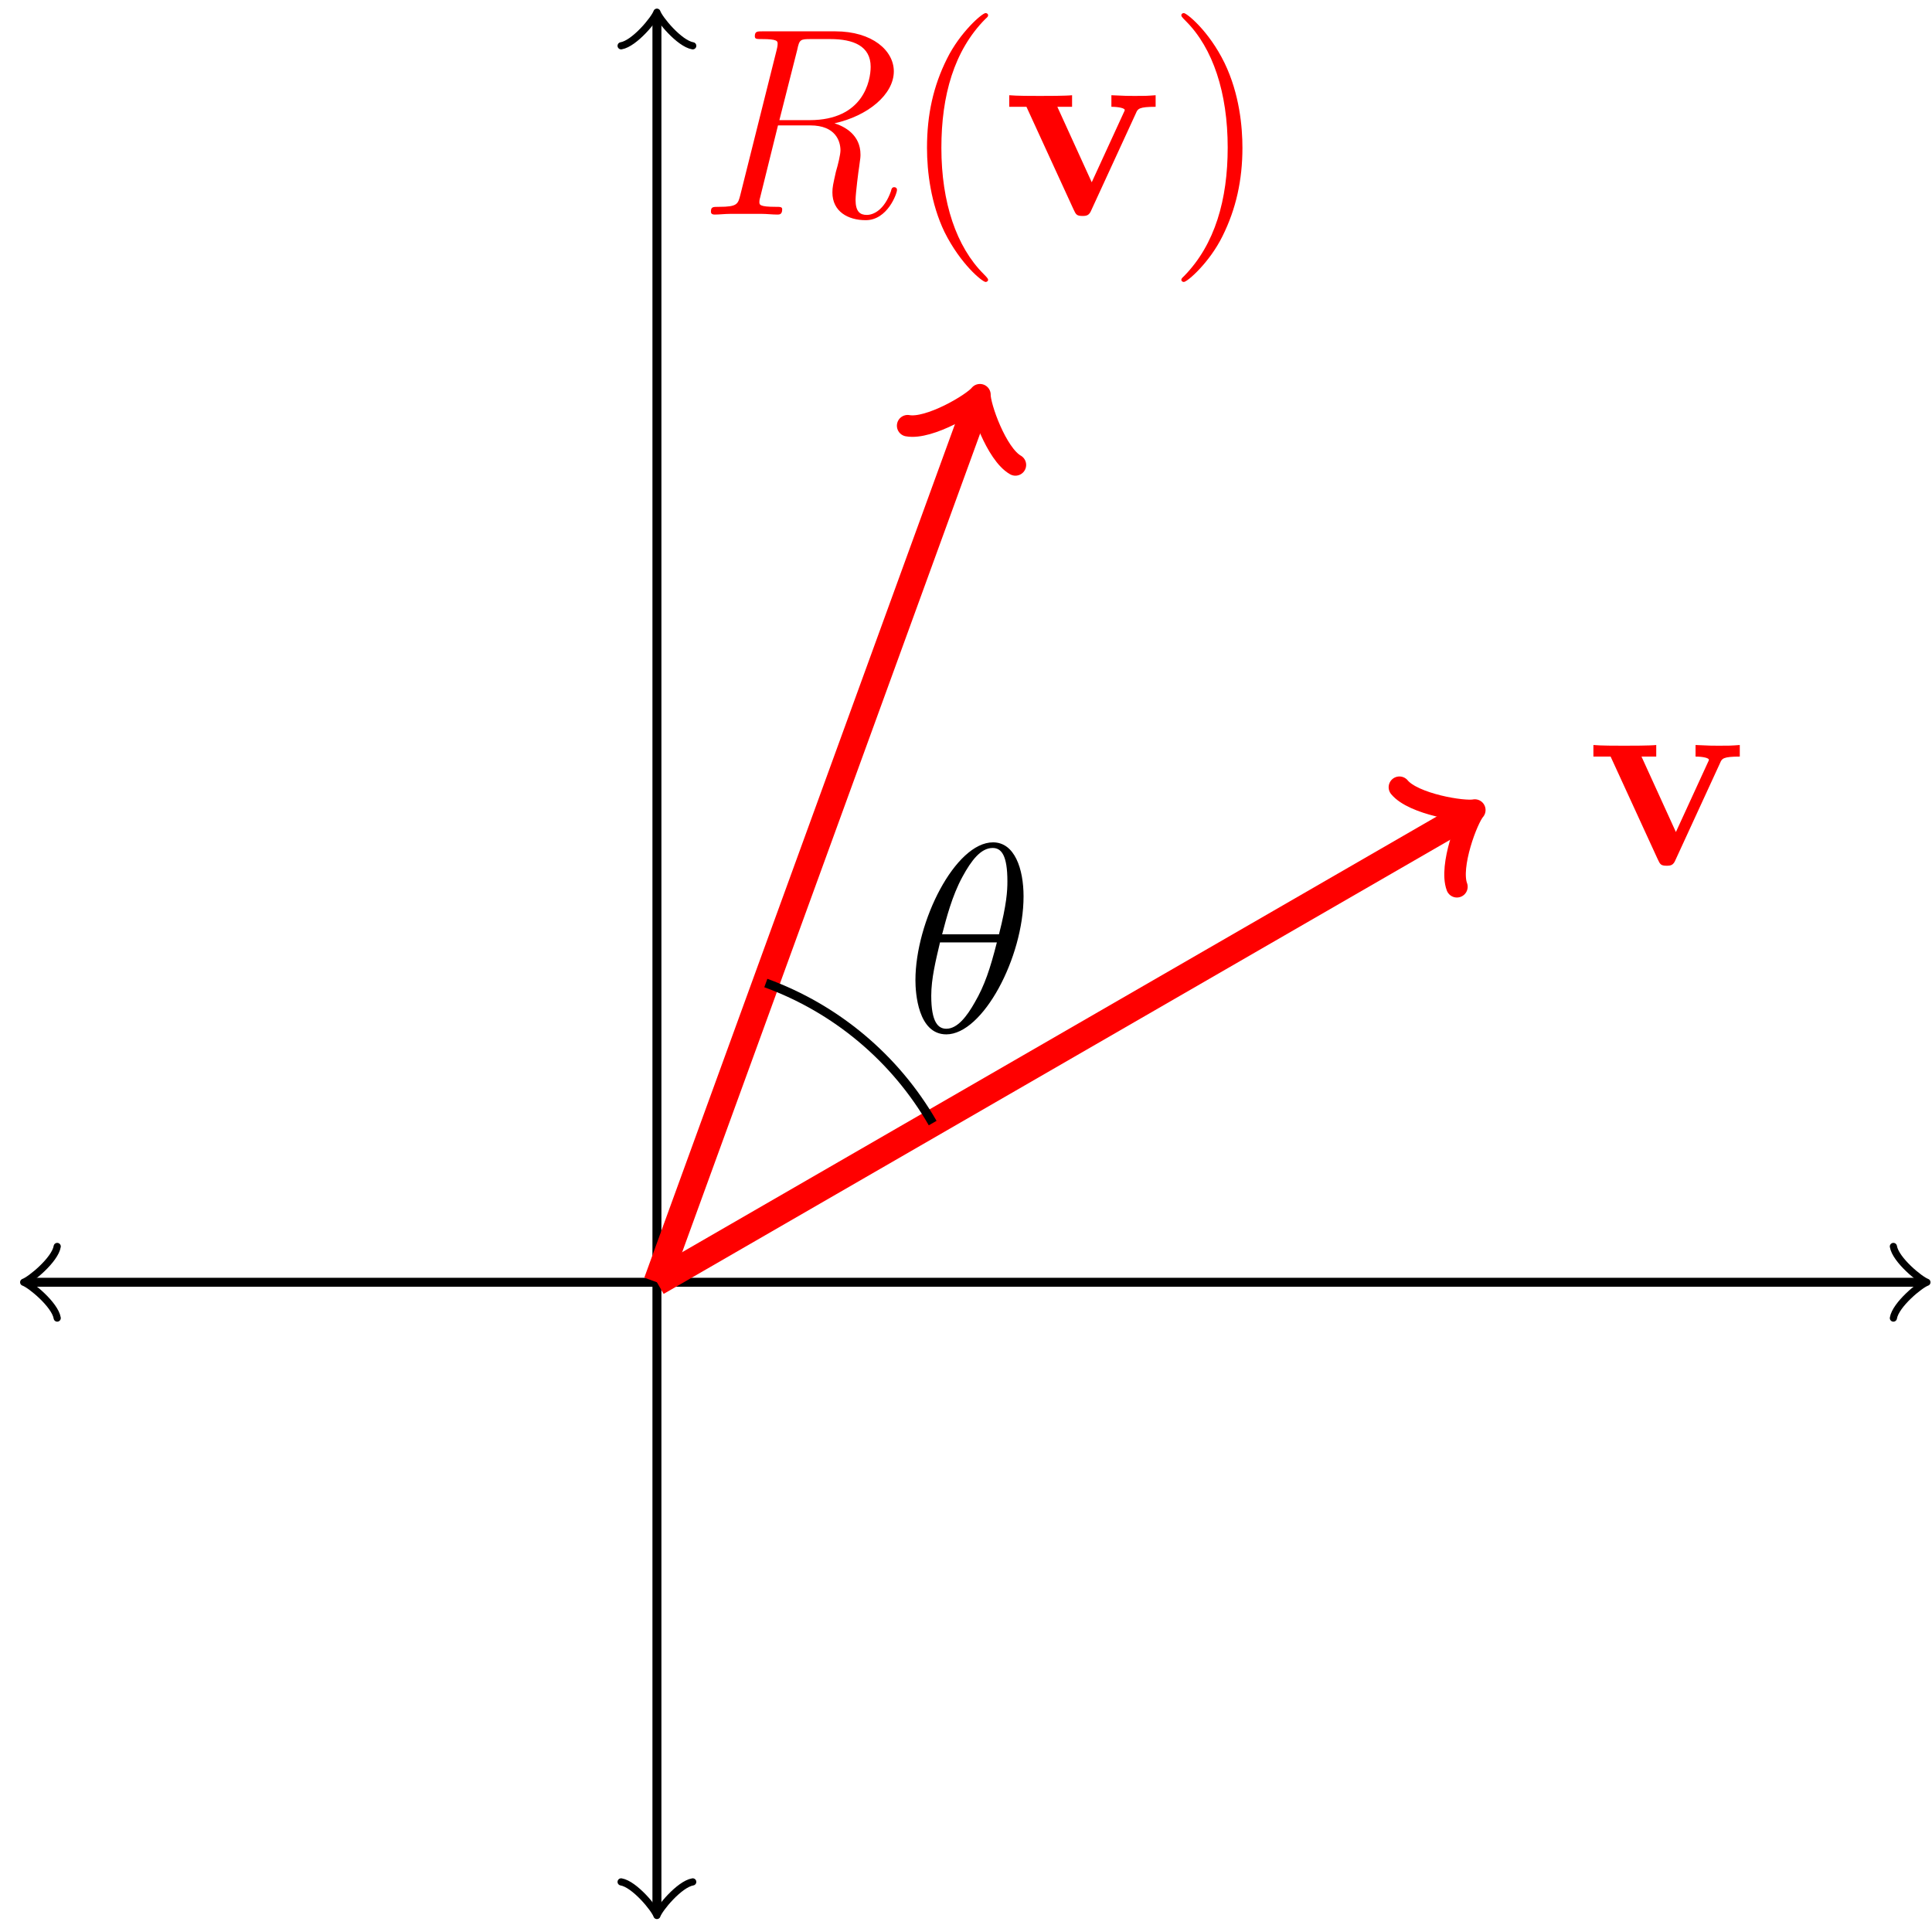
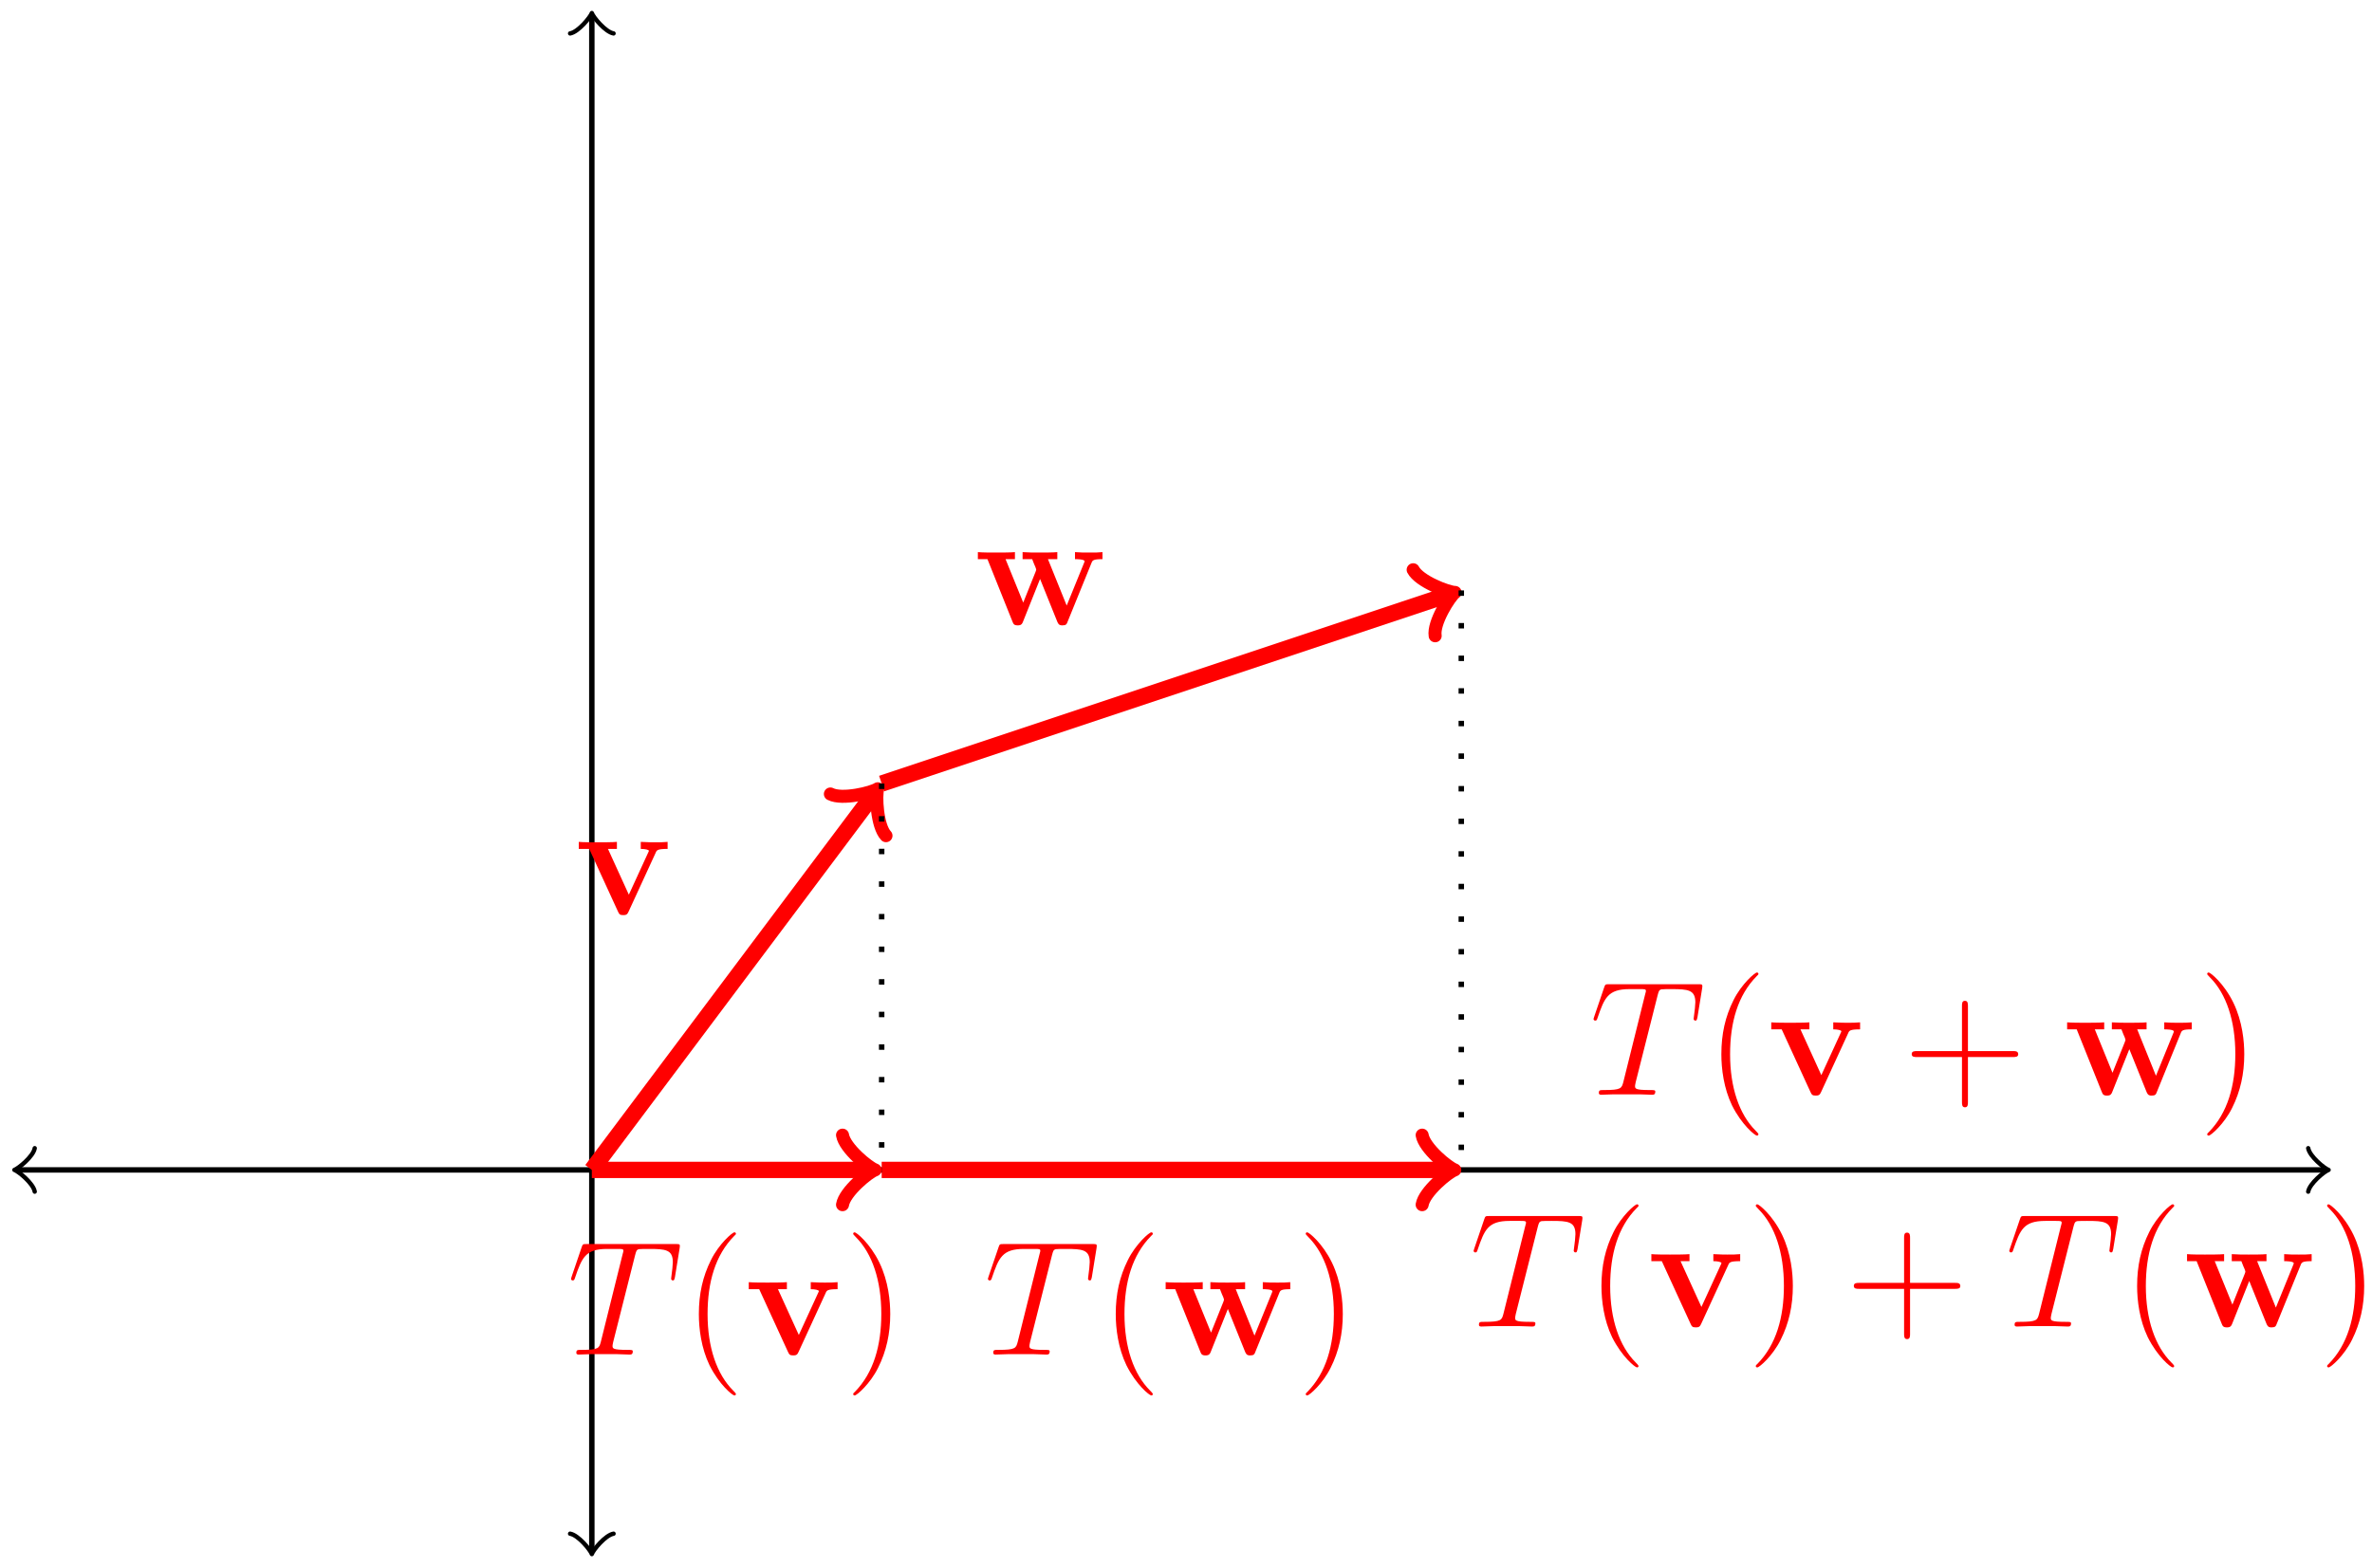
- <svg xmlns="http://www.w3.org/2000/svg" xmlns:xlink="http://www.w3.org/1999/xlink" width="86pt" height="86pt" viewBox="0 0 86 86" version="1.1">
+ <svg xmlns="http://www.w3.org/2000/svg" xmlns:xlink="http://www.w3.org/1999/xlink" width="174pt" height="115pt" viewBox="0 0 174 115" version="1.1">
  <defs>
    <g>
      <symbol overflow="visible" id="glyph0-0">
        <path style="stroke:none;" d="" />
      </symbol>
      <symbol overflow="visible" id="glyph0-1">
        <path style="stroke:none;" d="M 5.922 -4.516 C 6 -4.703 6.047 -4.797 6.797 -4.797 L 6.797 -5.312 C 6.375 -5.281 6.344 -5.281 5.859 -5.281 C 5.531 -5.281 5.516 -5.281 4.828 -5.312 L 4.828 -4.797 C 5.156 -4.797 5.422 -4.734 5.422 -4.656 C 5.422 -4.641 5.422 -4.625 5.359 -4.5 L 3.953 -1.438 L 2.422 -4.797 L 3.078 -4.797 L 3.078 -5.312 C 2.797 -5.281 1.953 -5.281 1.641 -5.281 C 1.297 -5.281 0.594 -5.281 0.281 -5.312 L 0.281 -4.797 L 1.047 -4.797 L 3.141 -0.234 C 3.25 0 3.281 0.062 3.547 0.062 C 3.734 0.062 3.844 0.031 3.938 -0.203 Z M 5.922 -4.516 " />
      </symbol>
+       <symbol overflow="visible" id="glyph0-2">
+         <path style="stroke:none;" d="M 8.609 -4.5 C 8.688 -4.703 8.719 -4.797 9.422 -4.797 L 9.422 -5.312 C 9.078 -5.281 8.922 -5.281 8.484 -5.281 C 8 -5.281 7.844 -5.281 7.406 -5.312 L 7.406 -4.797 C 7.516 -4.797 8.109 -4.797 8.109 -4.641 C 8.109 -4.625 8.109 -4.609 8.062 -4.5 L 6.797 -1.391 L 5.422 -4.797 L 6.109 -4.797 L 6.109 -5.312 C 5.828 -5.281 5.109 -5.281 4.797 -5.281 C 4.188 -5.281 4.156 -5.281 3.562 -5.312 L 3.562 -4.797 L 4.266 -4.797 C 4.297 -4.703 4.359 -4.547 4.406 -4.438 C 4.453 -4.359 4.562 -4.078 4.562 -4.016 C 4.562 -4 4.531 -3.906 4.516 -3.875 L 3.609 -1.609 L 2.312 -4.797 L 3 -4.797 L 3 -5.312 C 2.719 -5.281 1.906 -5.281 1.594 -5.281 C 1.203 -5.281 0.641 -5.281 0.281 -5.312 L 0.281 -4.797 L 0.984 -4.797 L 2.812 -0.234 C 2.891 -0.031 2.938 0.062 3.203 0.062 C 3.328 0.062 3.484 0.062 3.578 -0.172 L 4.844 -3.344 L 6.109 -0.203 C 6.219 0.062 6.344 0.062 6.484 0.062 C 6.75 0.062 6.797 -0.016 6.875 -0.234 Z M 8.609 -4.5 " />
+       </symbol>
      <symbol overflow="visible" id="glyph1-0">
        <path style="stroke:none;" d="" />
      </symbol>
      <symbol overflow="visible" id="glyph1-1">
-         <path style="stroke:none;" d="M 4.406 -7.344 C 4.5 -7.797 4.547 -7.812 5.016 -7.812 L 5.875 -7.812 C 6.906 -7.812 7.672 -7.5 7.672 -6.578 C 7.672 -5.969 7.359 -4.203 4.953 -4.203 L 3.609 -4.203 Z M 6.062 -4.062 C 7.547 -4.391 8.703 -5.344 8.703 -6.375 C 8.703 -7.297 7.75 -8.156 6.094 -8.156 L 2.859 -8.156 C 2.625 -8.156 2.516 -8.156 2.516 -7.938 C 2.516 -7.812 2.594 -7.812 2.828 -7.812 C 3.531 -7.812 3.531 -7.719 3.531 -7.594 C 3.531 -7.562 3.531 -7.5 3.484 -7.312 L 1.875 -0.891 C 1.766 -0.469 1.75 -0.344 0.922 -0.344 C 0.641 -0.344 0.562 -0.344 0.562 -0.125 C 0.562 0 0.688 0 0.734 0 C 0.938 0 1.188 -0.031 1.422 -0.031 L 2.828 -0.031 C 3.047 -0.031 3.297 0 3.516 0 C 3.609 0 3.734 0 3.734 -0.234 C 3.734 -0.344 3.641 -0.344 3.453 -0.344 C 2.719 -0.344 2.719 -0.438 2.719 -0.562 C 2.719 -0.578 2.719 -0.656 2.75 -0.75 L 3.547 -3.969 L 4.984 -3.969 C 6.125 -3.969 6.328 -3.25 6.328 -2.859 C 6.328 -2.672 6.219 -2.219 6.125 -1.906 C 6 -1.344 5.969 -1.219 5.969 -0.984 C 5.969 -0.141 6.656 0.25 7.453 0.25 C 8.422 0.25 8.844 -0.938 8.844 -1.094 C 8.844 -1.188 8.781 -1.219 8.719 -1.219 C 8.625 -1.219 8.594 -1.141 8.578 -1.047 C 8.281 -0.203 7.797 0.016 7.5 0.016 C 7.203 0.016 7 -0.125 7 -0.656 C 7 -0.938 7.141 -2.031 7.156 -2.094 C 7.219 -2.531 7.219 -2.578 7.219 -2.672 C 7.219 -3.547 6.516 -3.922 6.062 -4.062 Z M 6.062 -4.062 " />
-       </symbol>
-       <symbol overflow="visible" id="glyph1-2">
-         <path style="stroke:none;" d="M 5.297 -6.016 C 5.297 -7.234 4.906 -8.422 3.938 -8.422 C 2.266 -8.422 0.484 -4.906 0.484 -2.281 C 0.484 -1.734 0.594 0.125 1.859 0.125 C 3.484 0.125 5.297 -3.297 5.297 -6.016 Z M 1.672 -4.328 C 1.859 -5.031 2.109 -6.031 2.578 -6.891 C 2.969 -7.609 3.391 -8.172 3.922 -8.172 C 4.312 -8.172 4.578 -7.844 4.578 -6.688 C 4.578 -6.266 4.547 -5.672 4.203 -4.328 Z M 4.109 -3.969 C 3.812 -2.797 3.562 -2.047 3.125 -1.297 C 2.781 -0.688 2.359 -0.125 1.859 -0.125 C 1.5 -0.125 1.188 -0.406 1.188 -1.594 C 1.188 -2.359 1.391 -3.172 1.578 -3.969 Z M 4.109 -3.969 " />
+         <path style="stroke:none;" d="M 4.984 -7.297 C 5.062 -7.578 5.078 -7.688 5.266 -7.734 C 5.359 -7.75 5.75 -7.75 6 -7.75 C 7.203 -7.75 7.75 -7.703 7.75 -6.781 C 7.75 -6.594 7.703 -6.141 7.641 -5.703 L 7.625 -5.562 C 7.625 -5.516 7.672 -5.438 7.75 -5.438 C 7.859 -5.438 7.859 -5.5 7.906 -5.688 L 8.25 -7.812 C 8.266 -7.906 8.266 -7.938 8.266 -7.969 C 8.266 -8.109 8.203 -8.109 7.953 -8.109 L 1.422 -8.109 C 1.141 -8.109 1.141 -8.094 1.062 -7.875 L 0.328 -5.719 C 0.328 -5.703 0.281 -5.562 0.281 -5.562 C 0.281 -5.5 0.328 -5.438 0.406 -5.438 C 0.5 -5.438 0.531 -5.484 0.578 -5.641 C 1.078 -7.094 1.328 -7.75 2.922 -7.75 L 3.719 -7.75 C 4 -7.75 4.125 -7.75 4.125 -7.625 C 4.125 -7.594 4.125 -7.562 4.062 -7.344 L 2.469 -0.938 C 2.344 -0.469 2.312 -0.344 1.047 -0.344 C 0.75 -0.344 0.672 -0.344 0.672 -0.125 C 0.672 0 0.797 0 0.859 0 C 1.156 0 1.469 -0.031 1.766 -0.031 L 3.641 -0.031 C 3.938 -0.031 4.25 0 4.547 0 C 4.688 0 4.812 0 4.812 -0.234 C 4.812 -0.344 4.719 -0.344 4.406 -0.344 C 3.328 -0.344 3.328 -0.453 3.328 -0.641 C 3.328 -0.641 3.328 -0.734 3.375 -0.922 Z M 4.984 -7.297 " />
      </symbol>
      <symbol overflow="visible" id="glyph2-0">
        <path style="stroke:none;" d="" />
      </symbol>
      <symbol overflow="visible" id="glyph2-1">
        <path style="stroke:none;" d="M 3.891 2.906 C 3.891 2.875 3.891 2.844 3.688 2.641 C 2.484 1.438 1.812 -0.531 1.812 -2.969 C 1.812 -5.297 2.375 -7.297 3.766 -8.703 C 3.891 -8.812 3.891 -8.828 3.891 -8.875 C 3.891 -8.938 3.828 -8.969 3.781 -8.969 C 3.625 -8.969 2.641 -8.109 2.062 -6.938 C 1.453 -5.719 1.172 -4.453 1.172 -2.969 C 1.172 -1.906 1.344 -0.484 1.953 0.781 C 2.672 2.219 3.641 3 3.781 3 C 3.828 3 3.891 2.969 3.891 2.906 Z M 3.891 2.906 " />
      </symbol>
      <symbol overflow="visible" id="glyph2-2">
        <path style="stroke:none;" d="M 3.375 -2.969 C 3.375 -3.891 3.25 -5.359 2.578 -6.75 C 1.875 -8.188 0.891 -8.969 0.766 -8.969 C 0.719 -8.969 0.656 -8.938 0.656 -8.875 C 0.656 -8.828 0.656 -8.812 0.859 -8.609 C 2.062 -7.406 2.719 -5.422 2.719 -2.984 C 2.719 -0.672 2.156 1.328 0.781 2.734 C 0.656 2.844 0.656 2.875 0.656 2.906 C 0.656 2.969 0.719 3 0.766 3 C 0.922 3 1.906 2.141 2.484 0.969 C 3.094 -0.25 3.375 -1.547 3.375 -2.969 Z M 3.375 -2.969 " />
      </symbol>
+       <symbol overflow="visible" id="glyph2-3">
+         <path style="stroke:none;" d="M 4.766 -2.766 L 8.062 -2.766 C 8.234 -2.766 8.453 -2.766 8.453 -2.969 C 8.453 -3.203 8.25 -3.203 8.062 -3.203 L 4.766 -3.203 L 4.766 -6.5 C 4.766 -6.672 4.766 -6.891 4.547 -6.891 C 4.328 -6.891 4.328 -6.688 4.328 -6.5 L 4.328 -3.203 L 1.031 -3.203 C 0.859 -3.203 0.641 -3.203 0.641 -2.984 C 0.641 -2.766 0.844 -2.766 1.031 -2.766 L 4.328 -2.766 L 4.328 0.531 C 4.328 0.703 4.328 0.922 4.547 0.922 C 4.766 0.922 4.766 0.719 4.766 0.531 Z M 4.766 -2.766 " />
+       </symbol>
    </g>
  </defs>
  <g id="surface1">
-     <path style="fill:none;stroke-width:0.399;stroke-linecap:butt;stroke-linejoin:miter;stroke:rgb(0%,0%,0%);stroke-opacity:1;stroke-miterlimit:10;" d="M -27.889 -0 L 56.236 -0 " transform="matrix(1,0,0,-1,29.241,57.078)" />
-     <path style="fill:none;stroke-width:0.319;stroke-linecap:round;stroke-linejoin:round;stroke:rgb(0%,0%,0%);stroke-opacity:1;stroke-miterlimit:10;" d="M -1.194 1.594 C -1.097 0.996 0.001 0.098 0.298 0 C 0.001 -0.101 -1.097 -0.996 -1.194 -1.594 " transform="matrix(-1,0,0,1,1.35248,57.078)" />
-     <path style="fill:none;stroke-width:0.319;stroke-linecap:round;stroke-linejoin:round;stroke:rgb(0%,0%,0%);stroke-opacity:1;stroke-miterlimit:10;" d="M -1.195 1.594 C -1.097 0.996 0 0.101 0.297 -0 C 0 -0.098 -1.097 -0.996 -1.195 -1.594 " transform="matrix(1,0,0,-1,85.47634,57.078)" />
-     <path style="fill:none;stroke-width:0.399;stroke-linecap:butt;stroke-linejoin:miter;stroke:rgb(0%,0%,0%);stroke-opacity:1;stroke-miterlimit:10;" d="M 0.001 -27.887 L 0.001 56.234 " transform="matrix(1,0,0,-1,29.241,57.078)" />
-     <path style="fill:none;stroke-width:0.319;stroke-linecap:round;stroke-linejoin:round;stroke:rgb(0%,0%,0%);stroke-opacity:1;stroke-miterlimit:10;" d="M -1.197 1.595 C -1.095 0.997 -0.002 0.099 0.299 0.001 C -0.002 -0.1 -1.095 -0.995 -1.197 -1.593 " transform="matrix(0,1,1,0,29.241,84.96652)" />
-     <path style="fill:none;stroke-width:0.319;stroke-linecap:round;stroke-linejoin:round;stroke:rgb(0%,0%,0%);stroke-opacity:1;stroke-miterlimit:10;" d="M -1.196 1.593 C -1.095 0.995 -0.001 0.1 0.3 -0.001 C -0.001 -0.099 -1.095 -0.997 -1.196 -1.595 " transform="matrix(0,-1,-1,0,29.241,0.84266)" />
-     <path style="fill:none;stroke-width:1.196;stroke-linecap:butt;stroke-linejoin:miter;stroke:rgb(100%,0%,0%);stroke-opacity:1;stroke-miterlimit:10;" d="M 0.001 -0 L 35.993 20.781 " transform="matrix(1,0,0,-1,29.241,57.078)" />
-     <path style="fill:none;stroke-width:0.956;stroke-linecap:round;stroke-linejoin:round;stroke:rgb(100%,0%,0%);stroke-opacity:1;stroke-miterlimit:10;" d="M -1.913 2.549 C -1.754 1.594 -0.002 0.159 0.477 -0 C -0.002 -0.16 -1.752 -1.595 -1.912 -2.55 " transform="matrix(0.86877,-0.5016,-0.5016,-0.86877,65.23375,36.29765)" />
+     <path style="fill:none;stroke-width:0.399;stroke-linecap:butt;stroke-linejoin:miter;stroke:rgb(0%,0%,0%);stroke-opacity:1;stroke-miterlimit:10;" d="M -42.062 -0.001 L 127.102 -0.001 " transform="matrix(1,0,0,-1,43.414,85.839)" />
+     <path style="fill:none;stroke-width:0.319;stroke-linecap:round;stroke-linejoin:round;stroke:rgb(0%,0%,0%);stroke-opacity:1;stroke-miterlimit:10;" d="M -1.195 1.595 C -1.097 0.997 0.001 0.099 0.297 0.001 C 0.001 -0.101 -1.097 -0.995 -1.195 -1.593 " transform="matrix(-1,0,0,1,1.35208,85.839)" />
+     <path style="fill:none;stroke-width:0.319;stroke-linecap:round;stroke-linejoin:round;stroke:rgb(0%,0%,0%);stroke-opacity:1;stroke-miterlimit:10;" d="M -1.196 1.593 C -1.094 0.995 -0.001 0.101 0.3 -0.001 C -0.001 -0.099 -1.094 -0.997 -1.196 -1.595 " transform="matrix(1,0,0,-1,170.5164,85.839)" />
+     <path style="fill:none;stroke-width:0.399;stroke-linecap:butt;stroke-linejoin:miter;stroke:rgb(0%,0%,0%);stroke-opacity:1;stroke-miterlimit:10;" d="M 0 -27.888 L 0 84.581 " transform="matrix(1,0,0,-1,43.414,85.839)" />
+     <path style="fill:none;stroke-width:0.319;stroke-linecap:round;stroke-linejoin:round;stroke:rgb(0%,0%,0%);stroke-opacity:1;stroke-miterlimit:10;" d="M -1.196 1.594 C -1.095 0.996 -0.001 0.098 0.3 0 C -0.001 -0.102 -1.095 -0.996 -1.196 -1.594 " transform="matrix(0,1,1,0,43.414,113.7275)" />
+     <path style="fill:none;stroke-width:0.319;stroke-linecap:round;stroke-linejoin:round;stroke:rgb(0%,0%,0%);stroke-opacity:1;stroke-miterlimit:10;" d="M -1.196 1.594 C -1.095 0.996 -0.001 0.102 0.3 -0 C -0.001 -0.098 -1.095 -0.996 -1.196 -1.594 " transform="matrix(0,-1,-1,0,43.414,1.25686)" />
+     <path style="fill:none;stroke-width:1.196;stroke-linecap:butt;stroke-linejoin:miter;stroke:rgb(100%,0%,0%);stroke-opacity:1;stroke-miterlimit:10;" d="M 0 -0.001 L 20.688 27.581 " transform="matrix(1,0,0,-1,43.414,85.839)" />
+     <path style="fill:none;stroke-width:0.956;stroke-linecap:round;stroke-linejoin:round;stroke:rgb(100%,0%,0%);stroke-opacity:1;stroke-miterlimit:10;" d="M -1.912 2.549 C -1.753 1.594 0.001 0.16 0.478 0 C 0 -0.158 -1.753 -1.595 -1.912 -2.549 " transform="matrix(0.6,-0.8,-0.8,-0.6,64.10022,58.25733)" />
    <g style="fill:rgb(100%,0%,0%);fill-opacity:1;">
-       <use xlink:href="#glyph0-1" x="70.647" y="38.475" />
+       <use xlink:href="#glyph0-1" x="42.176" y="67.083" />
    </g>
-     <path style="fill:none;stroke-width:1.196;stroke-linecap:butt;stroke-linejoin:miter;stroke:rgb(100%,0%,0%);stroke-opacity:1;stroke-miterlimit:10;" d="M 0.001 -0 L 14.216 39.055 " transform="matrix(1,0,0,-1,29.241,57.078)" />
-     <path style="fill:none;stroke-width:0.956;stroke-linecap:round;stroke-linejoin:round;stroke:rgb(100%,0%,0%);stroke-opacity:1;stroke-miterlimit:10;" d="M -1.914 2.549 C -1.753 1.595 -0.002 0.16 0.48 -0 C -0.002 -0.159 -1.755 -1.594 -1.914 -2.549 " transform="matrix(0.34244,-0.94089,-0.94089,-0.34244,43.45627,18.02177)" />
+     <path style="fill:none;stroke-width:1.196;stroke-linecap:butt;stroke-linejoin:miter;stroke:rgb(100%,0%,0%);stroke-opacity:1;stroke-miterlimit:10;" d="M 21.262 28.347 L 62.871 42.218 " transform="matrix(1,0,0,-1,43.414,85.839)" />
+     <path style="fill:none;stroke-width:0.956;stroke-linecap:round;stroke-linejoin:round;stroke:rgb(100%,0%,0%);stroke-opacity:1;stroke-miterlimit:10;" d="M -1.911 2.55 C -1.753 1.593 -0.001 0.161 0.477 0.002 C -0.001 -0.16 -1.754 -1.595 -1.912 -2.55 " transform="matrix(0.94963,-0.31653,-0.31653,-0.94963,106.2861,43.62153)" />
    <g style="fill:rgb(100%,0%,0%);fill-opacity:1;">
-       <use xlink:href="#glyph1-1" x="31.084" y="9.551" />
+       <use xlink:href="#glyph0-2" x="71.451" y="45.823" />
+     </g>
+     <path style="fill:none;stroke-width:0.399;stroke-linecap:butt;stroke-linejoin:miter;stroke:rgb(0%,0%,0%);stroke-opacity:1;stroke-dasharray:0.399,1.993;stroke-miterlimit:10;" d="M 21.262 28.347 L 21.262 -0.001 " transform="matrix(1,0,0,-1,43.414,85.839)" />
+     <path style="fill:none;stroke-width:0.399;stroke-linecap:butt;stroke-linejoin:miter;stroke:rgb(0%,0%,0%);stroke-opacity:1;stroke-dasharray:0.399,1.993;stroke-miterlimit:10;" d="M 63.781 42.519 L 63.781 -0.001 " transform="matrix(1,0,0,-1,43.414,85.839)" />
+     <path style="fill:none;stroke-width:1.196;stroke-linecap:butt;stroke-linejoin:miter;stroke:rgb(100%,0%,0%);stroke-opacity:1;stroke-miterlimit:10;" d="M 0 -0.001 L 20.305 -0.001 " transform="matrix(1,0,0,-1,43.414,85.839)" />
+     <path style="fill:none;stroke-width:0.956;stroke-linecap:round;stroke-linejoin:round;stroke:rgb(100%,0%,0%);stroke-opacity:1;stroke-miterlimit:10;" d="M -1.913 2.55 C -1.753 1.593 0.001 0.159 0.478 -0.001 C 0.001 -0.161 -1.753 -1.595 -1.913 -2.552 " transform="matrix(1,0,0,-1,63.71767,85.839)" />
+     <g style="fill:rgb(100%,0%,0%);fill-opacity:1;">
+       <use xlink:href="#glyph1-1" x="41.606" y="99.388" />
    </g>
    <g style="fill:rgb(100%,0%,0%);fill-opacity:1;">
-       <use xlink:href="#glyph2-1" x="40.092" y="9.551" />
+       <use xlink:href="#glyph2-1" x="50.093" y="99.388" />
    </g>
    <g style="fill:rgb(100%,0%,0%);fill-opacity:1;">
-       <use xlink:href="#glyph0-1" x="44.644" y="9.551" />
+       <use xlink:href="#glyph0-1" x="54.645" y="99.388" />
    </g>
    <g style="fill:rgb(100%,0%,0%);fill-opacity:1;">
-       <use xlink:href="#glyph2-2" x="51.93" y="9.551" />
+       <use xlink:href="#glyph2-2" x="61.93" y="99.388" />
    </g>
-     <path style="fill:none;stroke-width:0.399;stroke-linecap:butt;stroke-linejoin:miter;stroke:rgb(0%,0%,0%);stroke-opacity:1;stroke-miterlimit:10;" d="M 12.275 7.086 C 10.611 9.973 7.978 12.18 4.849 13.32 " transform="matrix(1,0,0,-1,29.241,57.078)" />
-     <g style="fill:rgb(0%,0%,0%);fill-opacity:1;">
-       <use xlink:href="#glyph1-2" x="40.265" y="45.918" />
+     <path style="fill:none;stroke-width:1.196;stroke-linecap:butt;stroke-linejoin:miter;stroke:rgb(100%,0%,0%);stroke-opacity:1;stroke-miterlimit:10;" d="M 21.262 -0.001 L 62.824 -0.001 " transform="matrix(1,0,0,-1,43.414,85.839)" />
+     <path style="fill:none;stroke-width:0.956;stroke-linecap:round;stroke-linejoin:round;stroke:rgb(100%,0%,0%);stroke-opacity:1;stroke-miterlimit:10;" d="M -1.914 2.55 C -1.754 1.593 0 0.159 0.477 -0.001 C 0 -0.161 -1.754 -1.595 -1.914 -2.552 " transform="matrix(1,0,0,-1,106.2379,85.839)" />
+     <g style="fill:rgb(100%,0%,0%);fill-opacity:1;">
+       <use xlink:href="#glyph1-1" x="72.188" y="99.388" />
+     </g>
+     <g style="fill:rgb(100%,0%,0%);fill-opacity:1;">
+       <use xlink:href="#glyph2-1" x="80.675" y="99.388" />
+     </g>
+     <g style="fill:rgb(100%,0%,0%);fill-opacity:1;">
+       <use xlink:href="#glyph0-2" x="85.227" y="99.388" />
+     </g>
+     <g style="fill:rgb(100%,0%,0%);fill-opacity:1;">
+       <use xlink:href="#glyph2-2" x="95.127" y="99.388" />
+     </g>
+     <g style="fill:rgb(100%,0%,0%);fill-opacity:1;">
+       <use xlink:href="#glyph1-1" x="116.613" y="80.324" />
+     </g>
+     <g style="fill:rgb(100%,0%,0%);fill-opacity:1;">
+       <use xlink:href="#glyph2-1" x="125.1" y="80.324" />
+     </g>
+     <g style="fill:rgb(100%,0%,0%);fill-opacity:1;">
+       <use xlink:href="#glyph0-1" x="129.652" y="80.324" />
+     </g>
+     <g style="fill:rgb(100%,0%,0%);fill-opacity:1;">
+       <use xlink:href="#glyph2-3" x="139.594" y="80.324" />
+     </g>
+     <g style="fill:rgb(100%,0%,0%);fill-opacity:1;">
+       <use xlink:href="#glyph0-2" x="151.355" y="80.324" />
+     </g>
+     <g style="fill:rgb(100%,0%,0%);fill-opacity:1;">
+       <use xlink:href="#glyph2-2" x="161.255" y="80.324" />
+     </g>
+     <g style="fill:rgb(100%,0%,0%);fill-opacity:1;">
+       <use xlink:href="#glyph1-1" x="107.817" y="97.332" />
+     </g>
+     <g style="fill:rgb(100%,0%,0%);fill-opacity:1;">
+       <use xlink:href="#glyph2-1" x="116.304" y="97.332" />
+     </g>
+     <g style="fill:rgb(100%,0%,0%);fill-opacity:1;">
+       <use xlink:href="#glyph0-1" x="120.856" y="97.332" />
+     </g>
+     <g style="fill:rgb(100%,0%,0%);fill-opacity:1;">
+       <use xlink:href="#glyph2-2" x="128.141" y="97.332" />
+     </g>
+     <g style="fill:rgb(100%,0%,0%);fill-opacity:1;">
+       <use xlink:href="#glyph2-3" x="135.348" y="97.332" />
+     </g>
+     <g style="fill:rgb(100%,0%,0%);fill-opacity:1;">
+       <use xlink:href="#glyph1-1" x="147.111" y="97.332" />
+     </g>
+     <g style="fill:rgb(100%,0%,0%);fill-opacity:1;">
+       <use xlink:href="#glyph2-1" x="155.598" y="97.332" />
+     </g>
+     <g style="fill:rgb(100%,0%,0%);fill-opacity:1;">
+       <use xlink:href="#glyph0-2" x="160.151" y="97.332" />
+     </g>
+     <g style="fill:rgb(100%,0%,0%);fill-opacity:1;">
+       <use xlink:href="#glyph2-2" x="170.051" y="97.332" />
    </g>
  </g>
</svg>
